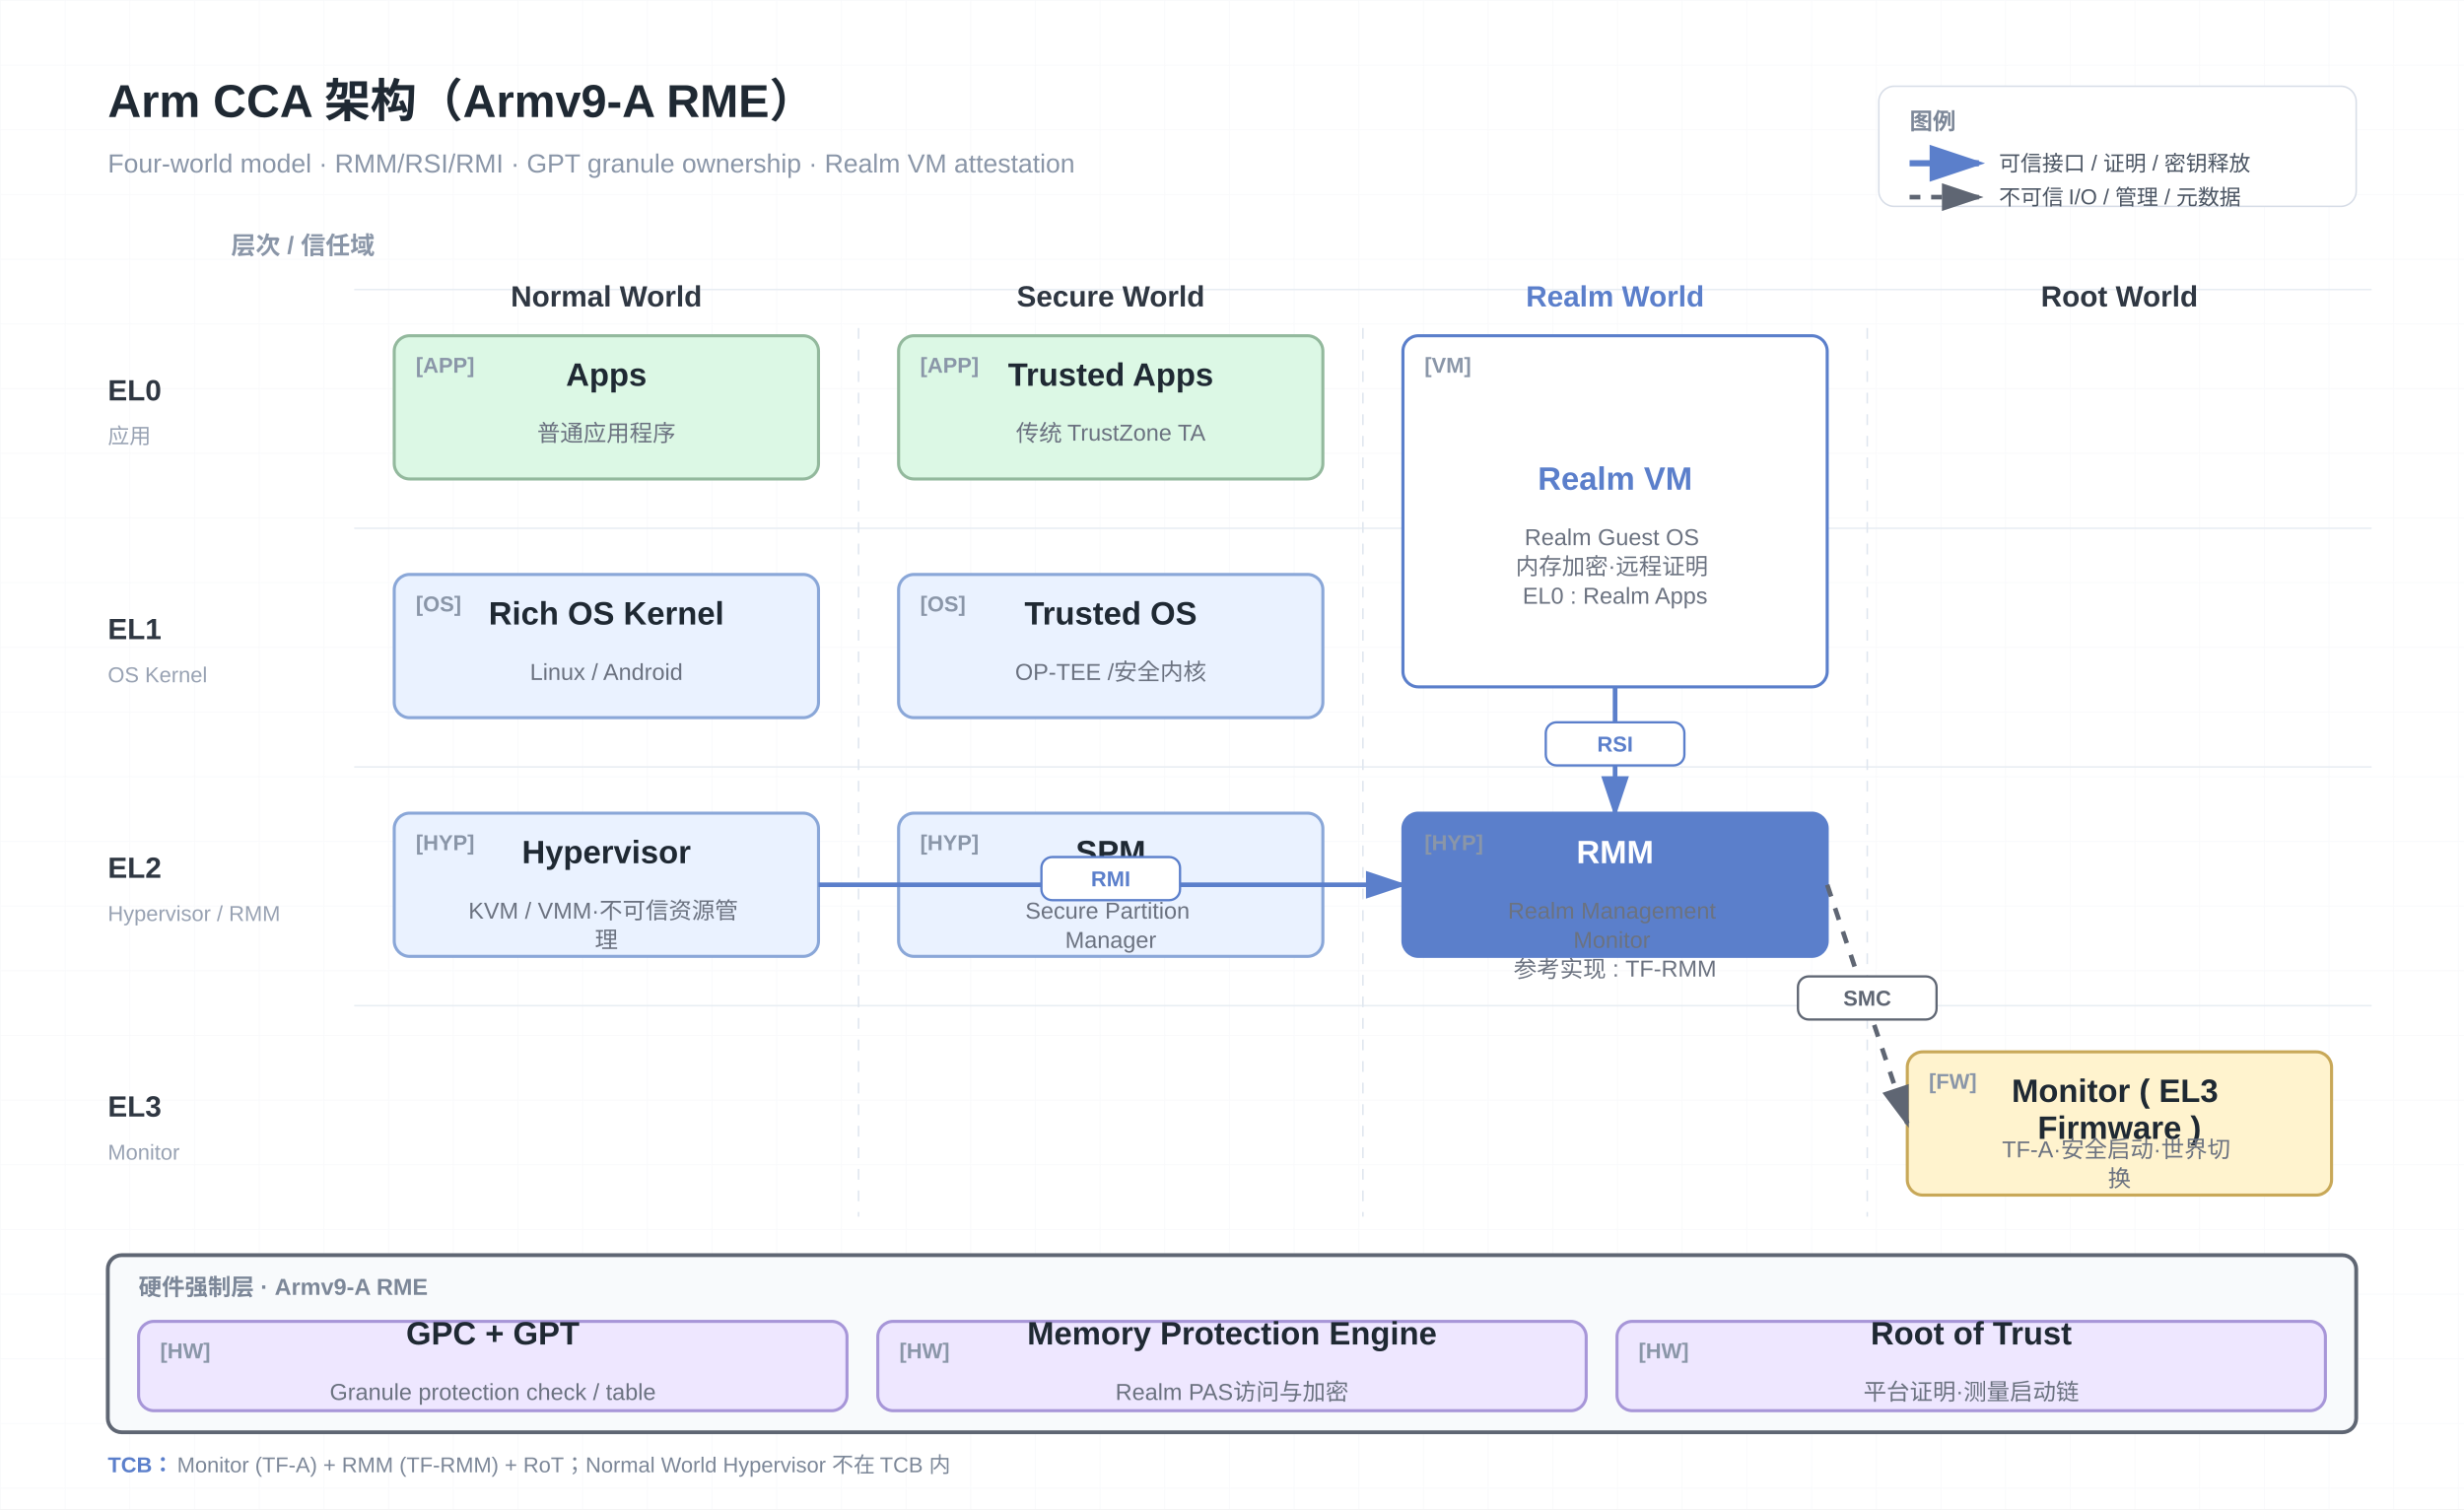
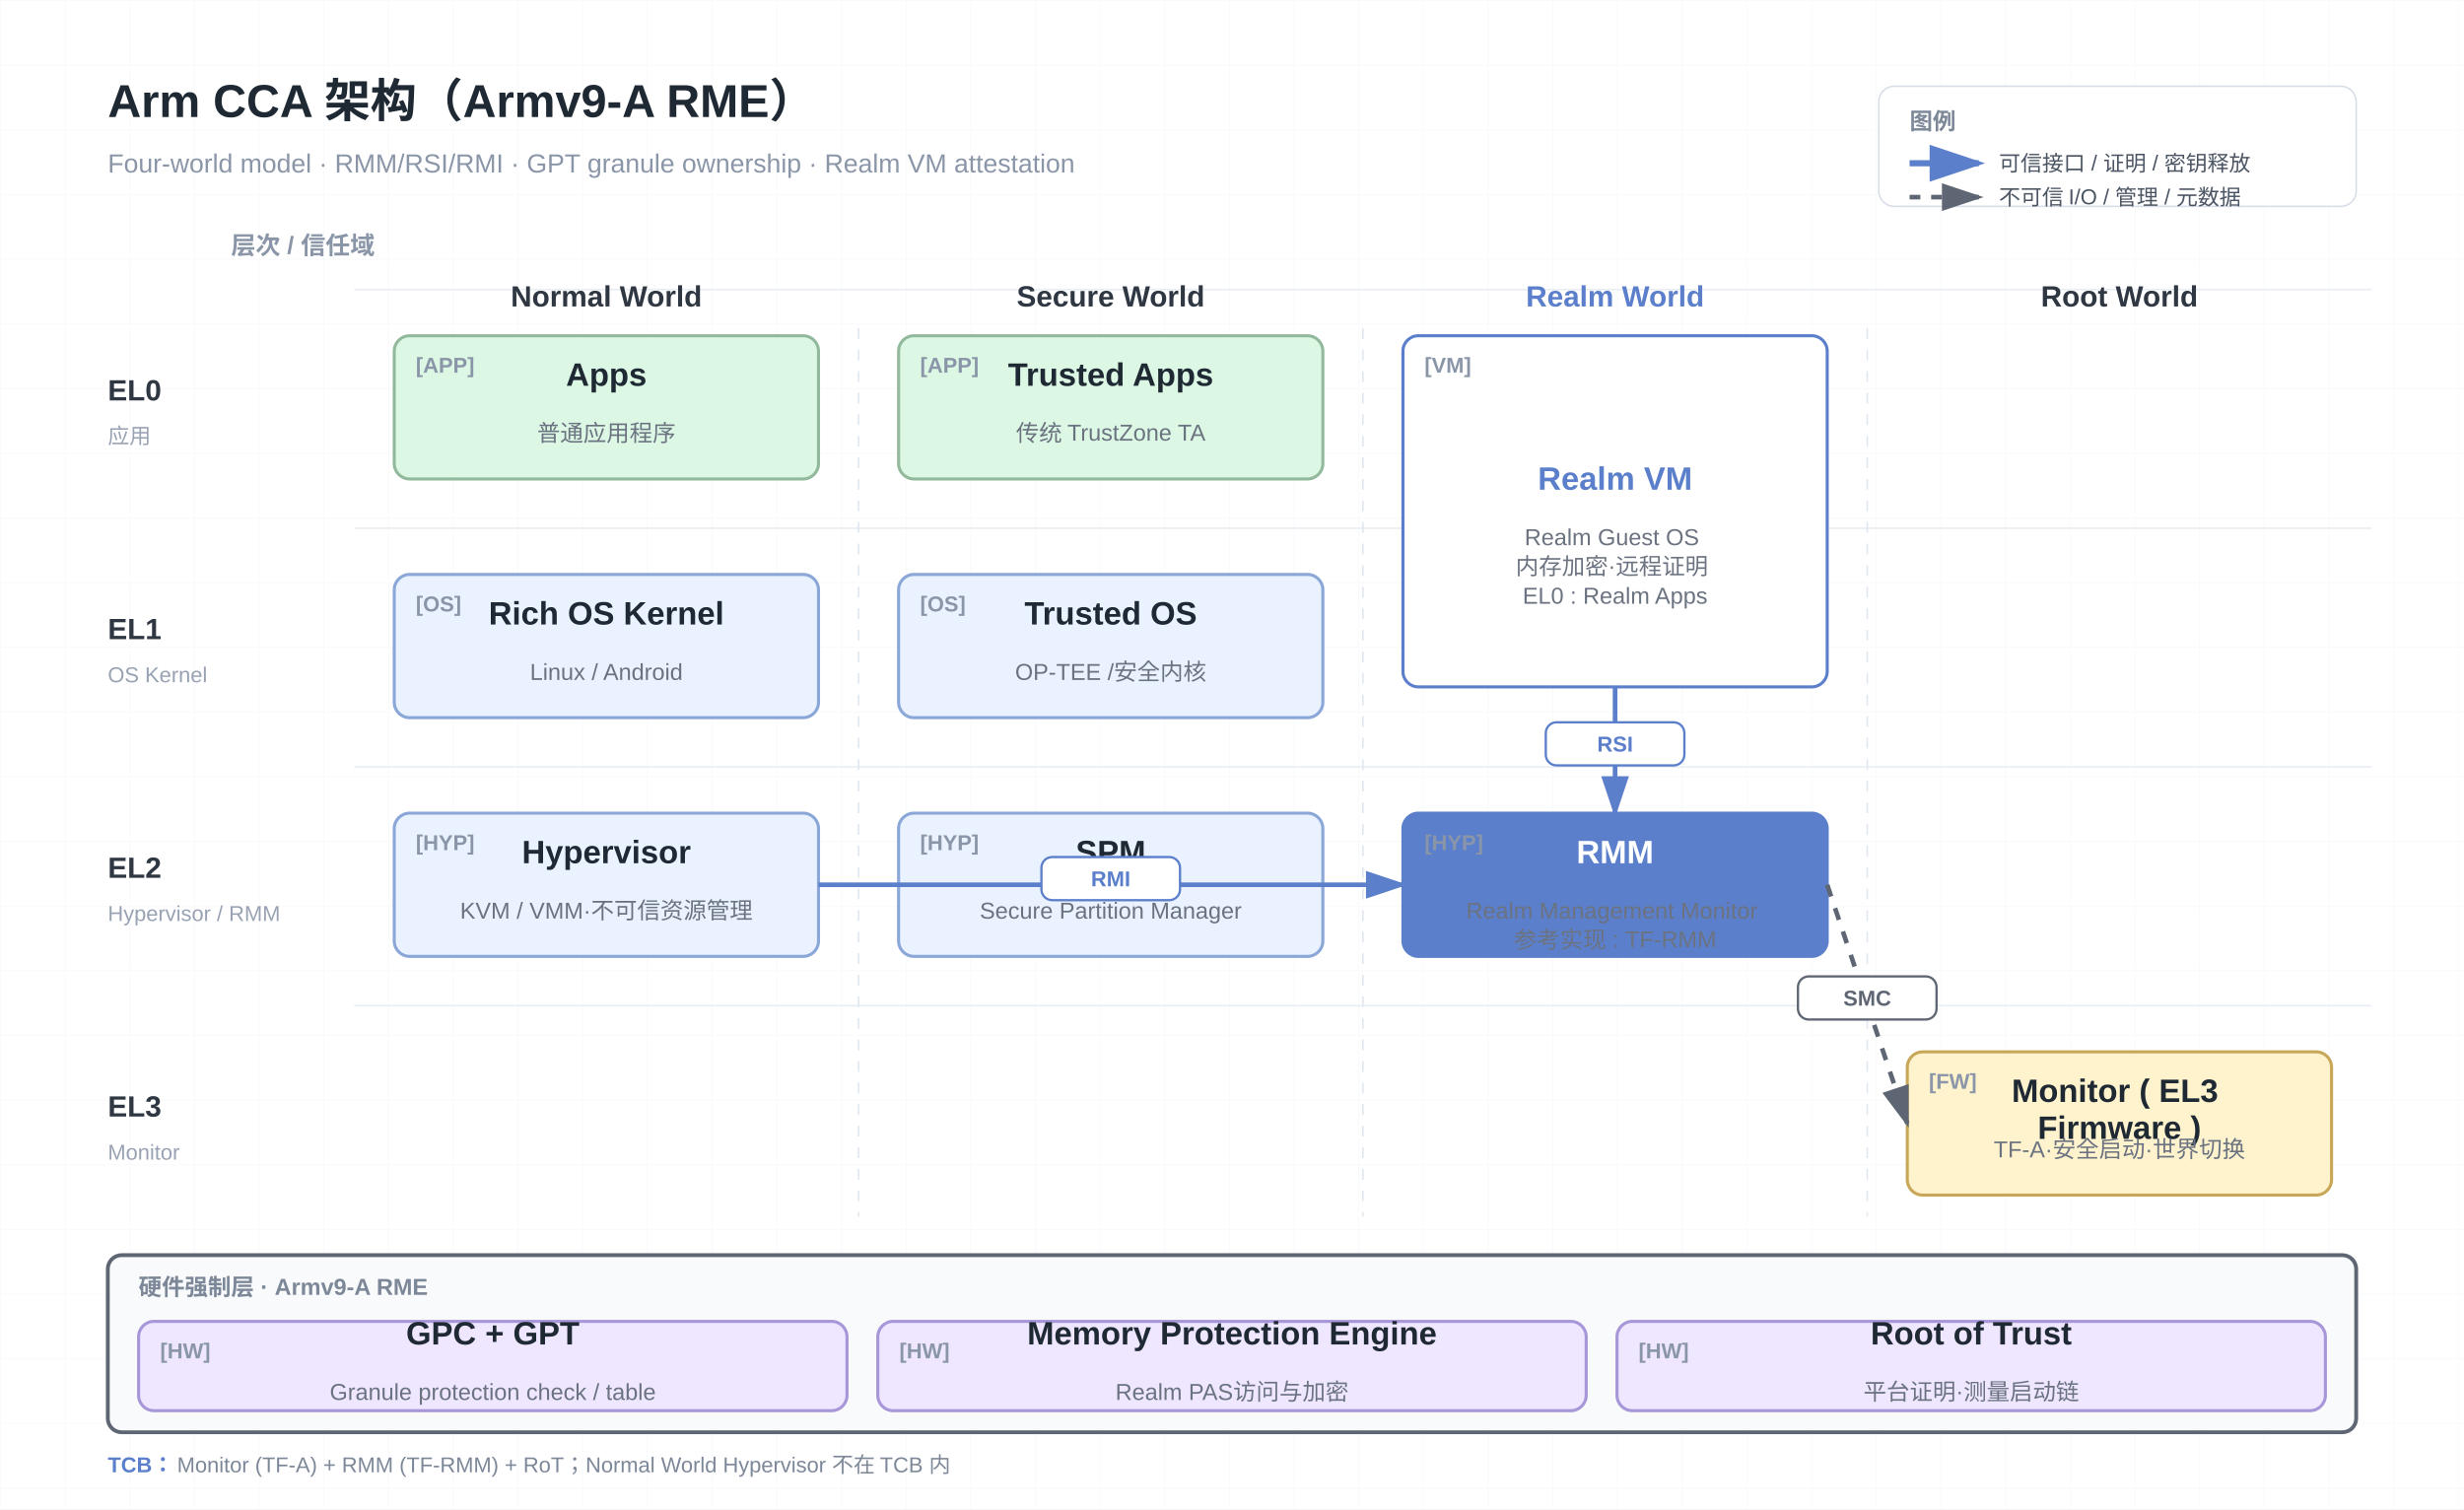
<svg xmlns="http://www.w3.org/2000/svg" width="1600" height="980" viewBox="0 0 1600 980">
  <defs>
    <marker id="arrowBlue" markerWidth="10" markerHeight="10" refX="8" refY="3" orient="auto" markerUnits="strokeWidth">
      <path d="M0,0 L0,6 L9,3 z" fill="#5b7fcb" />
    </marker>
    <marker id="arrowGray" markerWidth="10" markerHeight="10" refX="8" refY="3" orient="auto" markerUnits="strokeWidth">
      <path d="M0,0 L0,6 L9,3 z" fill="#5f6673" />
    </marker>
    <pattern id="grid" width="42" height="42" patternUnits="userSpaceOnUse">
      <path d="M42 0H0V42" fill="none" stroke="#f2f4f7" stroke-width="1" />
    </pattern>
  </defs>
  <rect width="1600" height="980" fill="#ffffff" />
  <rect width="1600" height="980" fill="url(#grid)" opacity="0.55" />
  <style>text{font-family:-apple-system,BlinkMacSystemFont,'Segoe UI','PingFang SC','Microsoft YaHei',Arial,sans-serif;}</style>
  <text x="70" y="76" font-size="30" font-weight="800" fill="#1f2933">Arm CCA 架构（Armv9-A RME）</text>
  <text x="70" y="112" font-size="17" fill="#8a96a8">Four-world model · RMM/RSI/RMI · GPT granule ownership · Realm VM attestation</text>
  <rect x="1220" y="56" width="310" height="78" rx="10" fill="#ffffff" stroke="#d7dde7" />
  <text x="1240" y="84" font-size="15" fill="#7c8798" font-weight="700">图例</text>
  <line x1="1240" y1="106" x2="1285" y2="106" stroke="#5b7fcb" stroke-width="4" marker-end="url(#arrowBlue)" />
  <text x="1298" y="111" font-size="14" fill="#4b5563">可信接口 / 证明 / 密钥释放</text>
  <line x1="1240" y1="128" x2="1285" y2="128" stroke="#5f6673" stroke-width="3" stroke-dasharray="7 7" marker-end="url(#arrowGray)" />
  <text x="1298" y="133" font-size="14" fill="#4b5563">不可信 I/O / 管理 / 元数据</text>
  <text x="150" y="165" font-size="16" fill="#8a96a8" font-weight="700">层次 / 信任域</text>
  <line x1="230" y1="188" x2="1540" y2="188" stroke="#e8edf3" />
  <text x="70" y="260" text-anchor="start" font-size="19" font-weight="800" fill="#2f3742">
    <tspan x="70" dy="0">EL0</tspan>
  </text>
  <text x="70" y="288" text-anchor="start" font-size="14" font-weight="500" fill="#98a2b3">
    <tspan x="70" dy="0">应用</tspan>
  </text>
  <line x1="230" y1="343" x2="1540" y2="343" stroke="#e8edf3" />
  <text x="70" y="415" text-anchor="start" font-size="19" font-weight="800" fill="#2f3742">
    <tspan x="70" dy="0">EL1</tspan>
  </text>
  <text x="70" y="443" text-anchor="start" font-size="14" font-weight="500" fill="#98a2b3">
    <tspan x="70" dy="0">OS Kernel</tspan>
  </text>
  <line x1="230" y1="498" x2="1540" y2="498" stroke="#e8edf3" />
  <text x="70" y="570" text-anchor="start" font-size="19" font-weight="800" fill="#2f3742">
    <tspan x="70" dy="0">EL2</tspan>
  </text>
  <text x="70" y="598" text-anchor="start" font-size="14" font-weight="500" fill="#98a2b3">
    <tspan x="70" dy="0">Hypervisor / RMM</tspan>
  </text>
  <line x1="230" y1="653" x2="1540" y2="653" stroke="#e8edf3" />
  <text x="70" y="725" text-anchor="start" font-size="19" font-weight="800" fill="#2f3742">
    <tspan x="70" dy="0">EL3</tspan>
  </text>
  <text x="70" y="753" text-anchor="start" font-size="14" font-weight="500" fill="#98a2b3">
    <tspan x="70" dy="0">Monitor</tspan>
  </text>
  <text x="393.75" y="199" text-anchor="middle" font-size="19" font-weight="800" fill="#2f3742">Normal World</text>
  <text x="721.25" y="199" text-anchor="middle" font-size="19" font-weight="800" fill="#2f3742">Secure World</text>
  <line x1="557.5" y1="213" x2="557.5" y2="790" stroke="#dfe6ef" stroke-width="1" stroke-dasharray="7 7" />
  <text x="1048.75" y="199" text-anchor="middle" font-size="19" font-weight="800" fill="#5b7fcb">Realm World</text>
  <line x1="885.0" y1="213" x2="885.0" y2="790" stroke="#dfe6ef" stroke-width="1" stroke-dasharray="7 7" />
  <text x="1376.25" y="199" text-anchor="middle" font-size="19" font-weight="800" fill="#2f3742">Root World</text>
  <line x1="1212.5" y1="213" x2="1212.5" y2="790" stroke="#dfe6ef" stroke-width="1" stroke-dasharray="7 7" />
  <rect x="256.0" y="218" width="275.5" height="93" rx="10" fill="#dcf8e5" stroke="#93b99d" stroke-width="2" />
  <text x="270.0" y="242" font-size="14" fill="#8a96a8" font-weight="600">[APP]</text>
  <text x="393.75" y="250.5" text-anchor="middle" font-size="21" font-weight="700" fill="#1f2933">
    <tspan x="393.75" dy="0">Apps</tspan>
  </text>
  <text x="393.75" y="286.5" text-anchor="middle" font-size="15" font-weight="500" fill="#6b7280">
    <tspan x="393.75" dy="0">普通应用程序</tspan>
  </text>
  <rect x="256.0" y="373" width="275.5" height="93" rx="10" fill="#eaf2ff" stroke="#8aa7d8" stroke-width="2" />
  <text x="270.0" y="397" font-size="14" fill="#8a96a8" font-weight="600">[OS]</text>
  <text x="393.75" y="405.5" text-anchor="middle" font-size="21" font-weight="700" fill="#1f2933">
    <tspan x="393.75" dy="0">Rich OS Kernel</tspan>
  </text>
  <text x="393.75" y="441.5" text-anchor="middle" font-size="15" font-weight="500" fill="#6b7280">
    <tspan x="393.75" dy="0">Linux / Android</tspan>
  </text>
  <rect x="256.0" y="528" width="275.5" height="93" rx="10" fill="#eaf2ff" stroke="#8aa7d8" stroke-width="2" />
  <text x="270.0" y="552" font-size="14" fill="#8a96a8" font-weight="600">[HYP]</text>
  <text x="393.75" y="560.5" text-anchor="middle" font-size="21" font-weight="700" fill="#1f2933">
    <tspan x="393.75" dy="0">Hypervisor</tspan>
  </text>
  <text x="393.75" y="596.5" text-anchor="middle" font-size="15" font-weight="500" fill="#6b7280">
-     <tspan x="393.75" dy="0">KVM / VMM·不可信资源管</tspan>
-     <tspan x="393.75" dy="19">理</tspan>
+     <tspan x="393.75" dy="0">KVM / VMM·不可信资源管理</tspan>
  </text>
  <rect x="583.5" y="218" width="275.5" height="93" rx="10" fill="#dcf8e5" stroke="#93b99d" stroke-width="2" />
  <text x="597.5" y="242" font-size="14" fill="#8a96a8" font-weight="600">[APP]</text>
  <text x="721.25" y="250.5" text-anchor="middle" font-size="21" font-weight="700" fill="#1f2933">
    <tspan x="721.25" dy="0">Trusted Apps</tspan>
  </text>
  <text x="721.25" y="286.5" text-anchor="middle" font-size="15" font-weight="500" fill="#6b7280">
    <tspan x="721.25" dy="0">传统 TrustZone TA</tspan>
  </text>
  <rect x="583.5" y="373" width="275.5" height="93" rx="10" fill="#eaf2ff" stroke="#8aa7d8" stroke-width="2" />
  <text x="597.5" y="397" font-size="14" fill="#8a96a8" font-weight="600">[OS]</text>
  <text x="721.25" y="405.5" text-anchor="middle" font-size="21" font-weight="700" fill="#1f2933">
    <tspan x="721.25" dy="0">Trusted OS</tspan>
  </text>
  <text x="721.25" y="441.5" text-anchor="middle" font-size="15" font-weight="500" fill="#6b7280">
    <tspan x="721.25" dy="0">OP-TEE /安全内核</tspan>
  </text>
  <rect x="583.5" y="528" width="275.5" height="93" rx="10" fill="#eaf2ff" stroke="#8aa7d8" stroke-width="2" />
  <text x="597.5" y="552" font-size="14" fill="#8a96a8" font-weight="600">[HYP]</text>
  <text x="721.25" y="560.5" text-anchor="middle" font-size="21" font-weight="700" fill="#1f2933">
    <tspan x="721.25" dy="0">SPM</tspan>
  </text>
  <text x="721.25" y="596.5" text-anchor="middle" font-size="15" font-weight="500" fill="#6b7280">
-     <tspan x="721.25" dy="0">Secure Partition</tspan>
-     <tspan x="721.25" dy="19">Manager</tspan>
+     <tspan x="721.25" dy="0">Secure Partition Manager</tspan>
  </text>
  <rect x="911.0" y="218" width="275.5" height="228" rx="10" fill="#ffffff" stroke="#5b7fcb" stroke-width="2" />
  <text x="925.0" y="242" font-size="14" fill="#8a96a8" font-weight="600">[VM]</text>
  <text x="1048.75" y="318.0" text-anchor="middle" font-size="21" font-weight="700" fill="#5b7fcb">
    <tspan x="1048.75" dy="0">Realm VM</tspan>
  </text>
  <text x="1048.75" y="354.0" text-anchor="middle" font-size="15" font-weight="500" fill="#6b7280">
    <tspan x="1048.75" dy="0">Realm Guest OS</tspan>
    <tspan x="1048.75" dy="19">内存加密·远程证明</tspan>
    <tspan x="1048.75" dy="19">EL0 : Realm Apps</tspan>
  </text>
  <rect x="911.0" y="528" width="275.5" height="93" rx="10" fill="#5b7fcb" stroke="#5b7fcb" stroke-width="2" />
  <text x="925.0" y="552" font-size="14" fill="#8a96a8" font-weight="600">[HYP]</text>
  <text x="1048.75" y="560.5" text-anchor="middle" font-size="21" font-weight="700" fill="#ffffff">
    <tspan x="1048.75" dy="0">RMM</tspan>
  </text>
  <text x="1048.75" y="596.5" text-anchor="middle" font-size="15" font-weight="500" fill="#6b7280">
-     <tspan x="1048.75" dy="0">Realm Management</tspan>
-     <tspan x="1048.75" dy="19">Monitor</tspan>
+     <tspan x="1048.75" dy="0">Realm Management Monitor</tspan>
    <tspan x="1048.75" dy="19">参考实现 : TF-RMM</tspan>
  </text>
  <rect x="1238.5" y="683" width="275.5" height="93" rx="10" fill="#fff3ce" stroke="#c8a858" stroke-width="2" />
  <text x="1252.5" y="707" font-size="14" fill="#8a96a8" font-weight="600">[FW]</text>
  <text x="1376.25" y="715.5" text-anchor="middle" font-size="21" font-weight="700" fill="#1f2933">
    <tspan x="1376.25" dy="0">Monitor ( EL3</tspan>
    <tspan x="1376.25" dy="24">Firmware )</tspan>
  </text>
  <text x="1376.25" y="751.5" text-anchor="middle" font-size="15" font-weight="500" fill="#6b7280">
-     <tspan x="1376.25" dy="0">TF-A·安全启动·世界切</tspan>
-     <tspan x="1376.25" dy="19">换</tspan>
+     <tspan x="1376.25" dy="0">TF-A·安全启动·世界切换</tspan>
  </text>
  <line x1="531.5" y1="574.5" x2="911.0" y2="574.5" stroke="#5b7fcb" stroke-width="3" marker-end="url(#arrowBlue)" />
  <rect x="676.25" y="556.5" width="90" height="28" rx="7" fill="white" stroke="#5b7fcb" stroke-width="1.5" />
  <text x="721.25" y="575.5" text-anchor="middle" font-size="14" fill="#5b7fcb" font-weight="700">RMI</text>
  <line x1="1048.75" y1="446" x2="1048.75" y2="528" stroke="#5b7fcb" stroke-width="3" marker-end="url(#arrowBlue)" />
  <rect x="1003.75" y="469.0" width="90" height="28" rx="7" fill="white" stroke="#5b7fcb" stroke-width="1.5" />
  <text x="1048.75" y="488.0" text-anchor="middle" font-size="14" fill="#5b7fcb" font-weight="700">RSI</text>
  <line x1="1186.5" y1="574.5" x2="1238.5" y2="729.5" stroke="#5f6673" stroke-width="3" stroke-dasharray="8 8" marker-end="url(#arrowGray)" />
  <rect x="1167.5" y="634.0" width="90" height="28" rx="7" fill="white" stroke="#5f6673" stroke-width="1.5" />
  <text x="1212.5" y="653.0" text-anchor="middle" font-size="14" fill="#5f6673" font-weight="700">SMC</text>
  <rect x="70" y="815" width="1460" height="115" rx="9" fill="#f8fafc" stroke="#5f6673" stroke-width="2.5" />
  <text x="90" y="841" font-size="15" fill="#7c8798" font-weight="800">硬件强制层 · Armv9-A RME</text>
  <rect x="90.0" y="858" width="460.0" height="58" rx="10" fill="#eee7ff" stroke="#a796d8" stroke-width="2" />
  <text x="104.0" y="882" font-size="14" fill="#8a96a8" font-weight="600">[HW]</text>
  <text x="320.0" y="873.0" text-anchor="middle" font-size="21" font-weight="700" fill="#1f2933">
    <tspan x="320.0" dy="0">GPC + GPT</tspan>
  </text>
  <text x="320.0" y="909.0" text-anchor="middle" font-size="15" font-weight="500" fill="#6b7280">
    <tspan x="320.0" dy="0">Granule protection check / table</tspan>
  </text>
  <rect x="570.0" y="858" width="460.0" height="58" rx="10" fill="#eee7ff" stroke="#a796d8" stroke-width="2" />
  <text x="584.0" y="882" font-size="14" fill="#8a96a8" font-weight="600">[HW]</text>
  <text x="800.0" y="873.0" text-anchor="middle" font-size="21" font-weight="700" fill="#1f2933">
    <tspan x="800.0" dy="0">Memory Protection Engine</tspan>
  </text>
  <text x="800.0" y="909.0" text-anchor="middle" font-size="15" font-weight="500" fill="#6b7280">
    <tspan x="800.0" dy="0">Realm PAS访问与加密</tspan>
  </text>
  <rect x="1050.0" y="858" width="460.0" height="58" rx="10" fill="#eee7ff" stroke="#a796d8" stroke-width="2" />
  <text x="1064.0" y="882" font-size="14" fill="#8a96a8" font-weight="600">[HW]</text>
  <text x="1280.0" y="873.0" text-anchor="middle" font-size="21" font-weight="700" fill="#1f2933">
    <tspan x="1280.0" dy="0">Root of Trust</tspan>
  </text>
  <text x="1280.0" y="909.0" text-anchor="middle" font-size="15" font-weight="500" fill="#6b7280">
    <tspan x="1280.0" dy="0">平台证明·测量启动链</tspan>
  </text>
  <text x="70" y="956" font-size="14" fill="#5b7fcb" font-weight="800">TCB：</text>
  <text x="115" y="956" font-size="14" fill="#7c8798">Monitor (TF-A) + RMM (TF-RMM) + RoT；Normal World Hypervisor 不在 TCB 内</text>
</svg>
